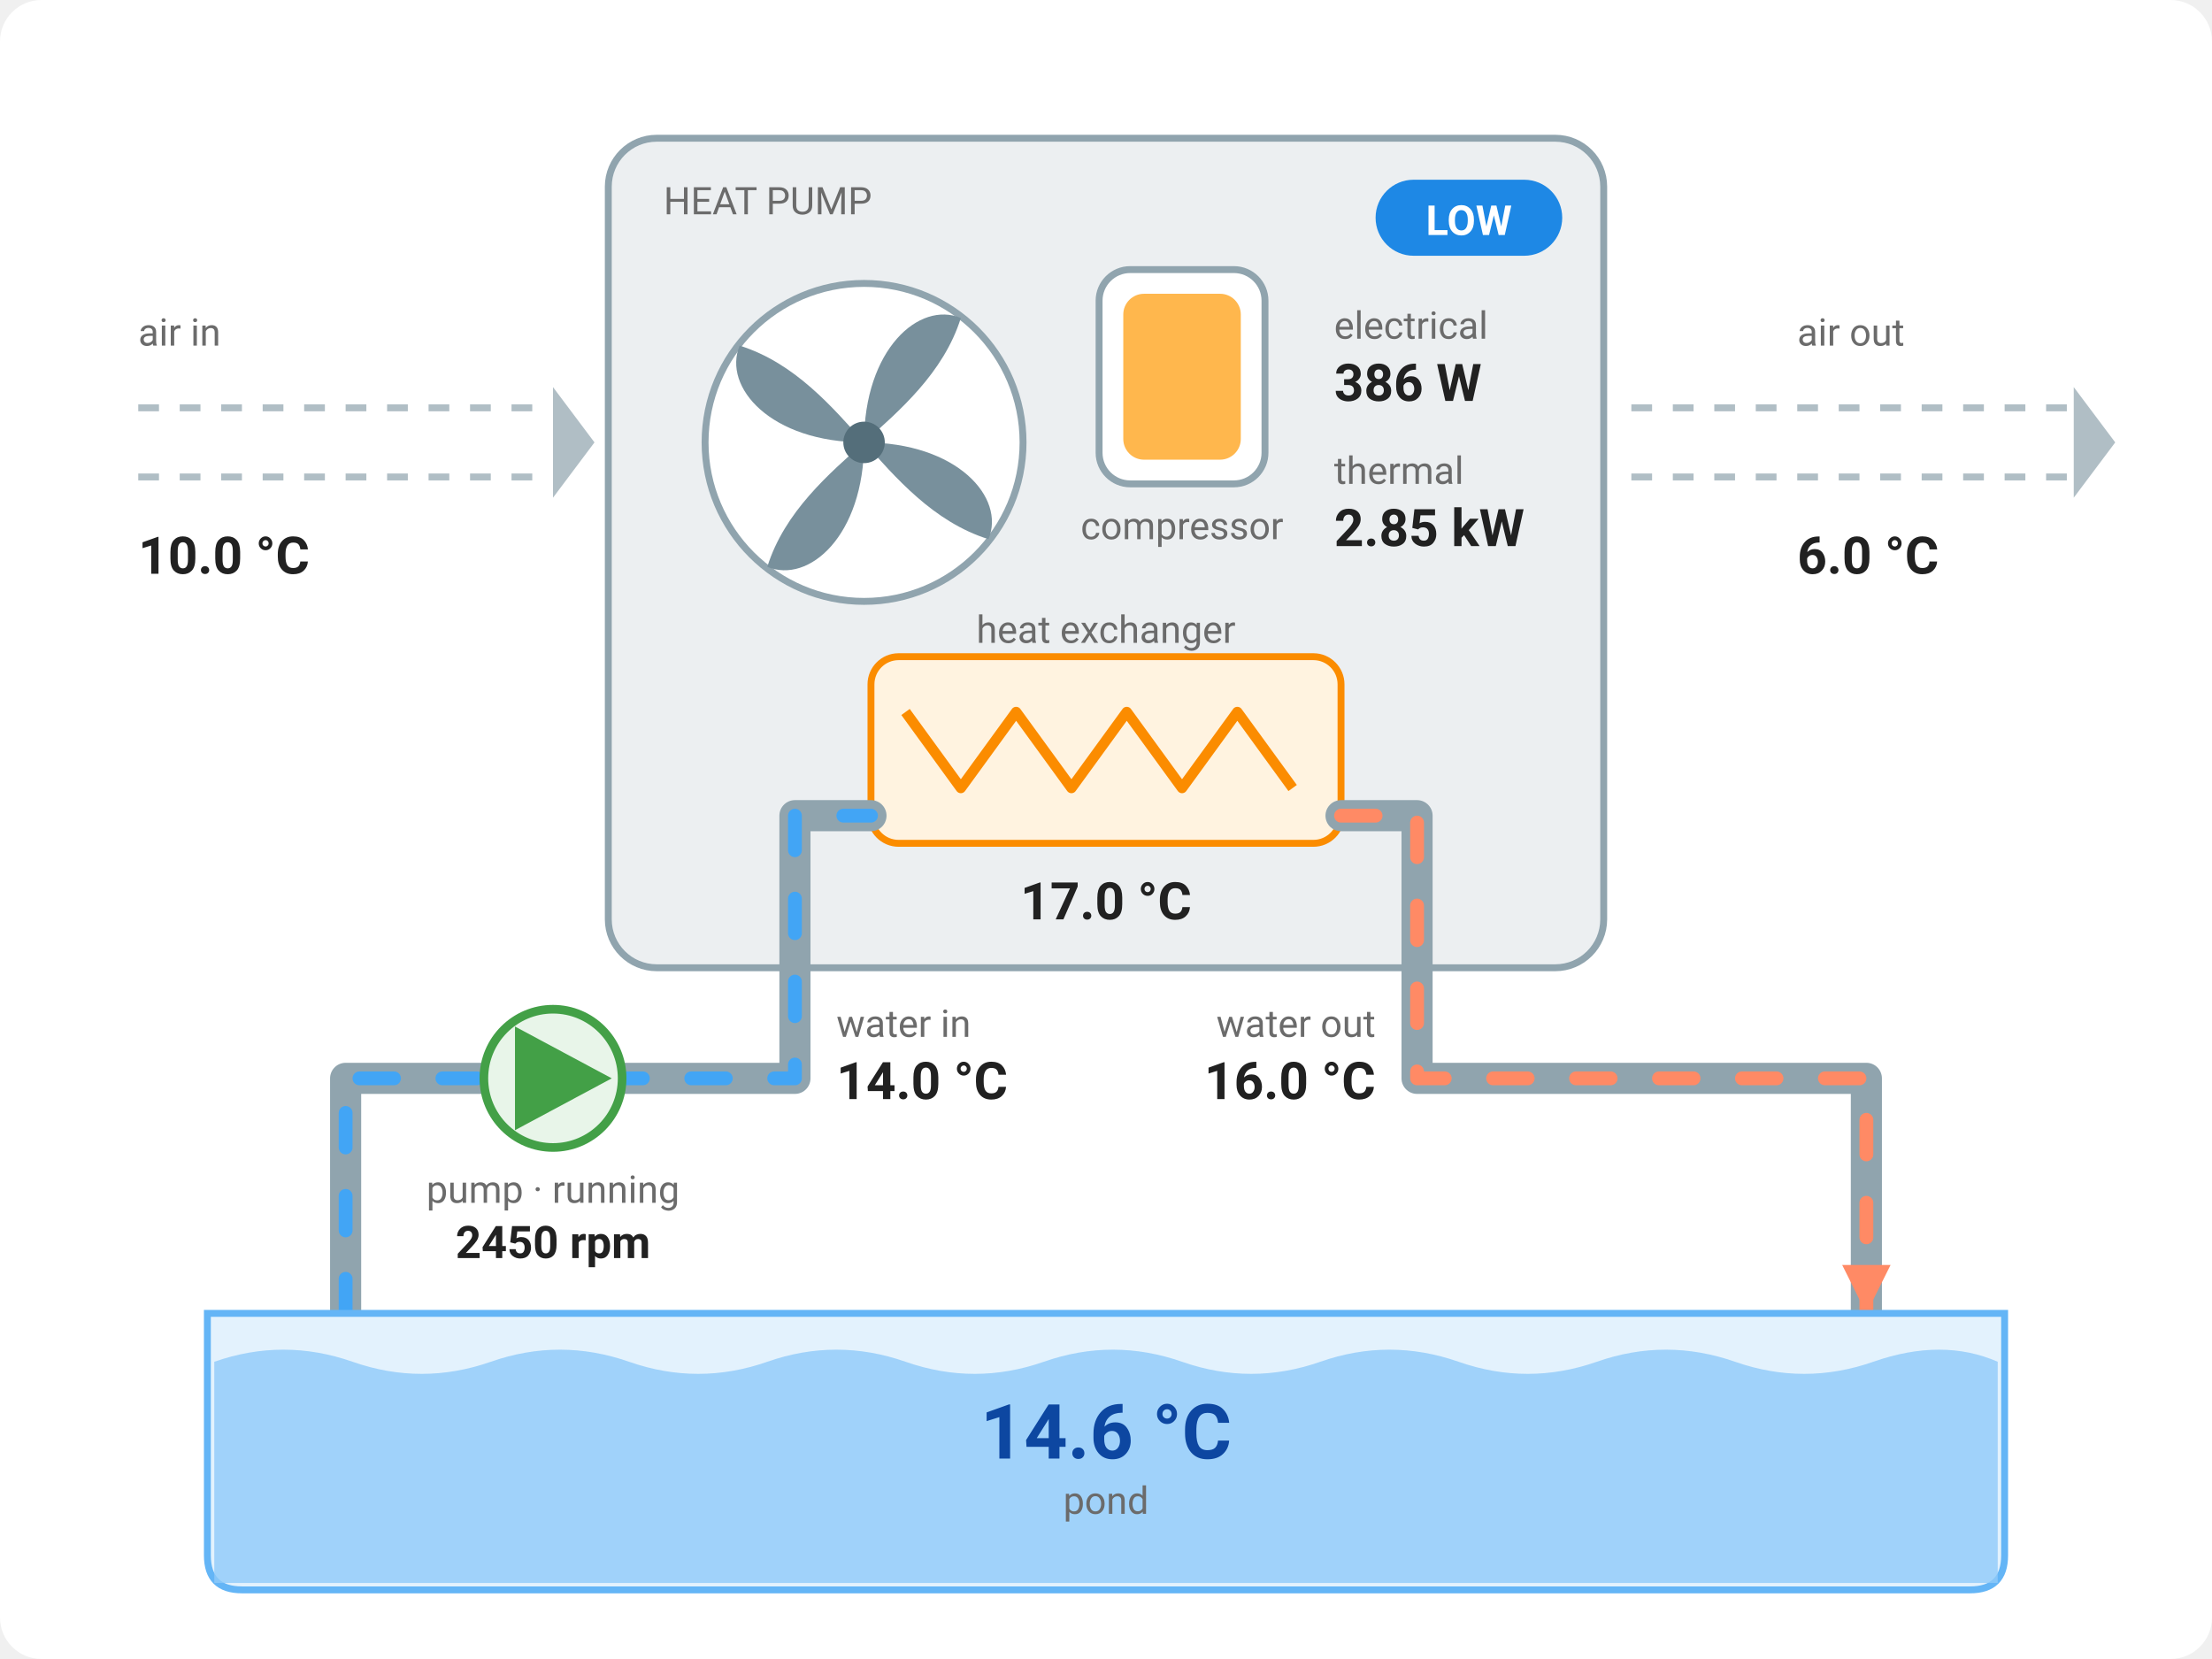
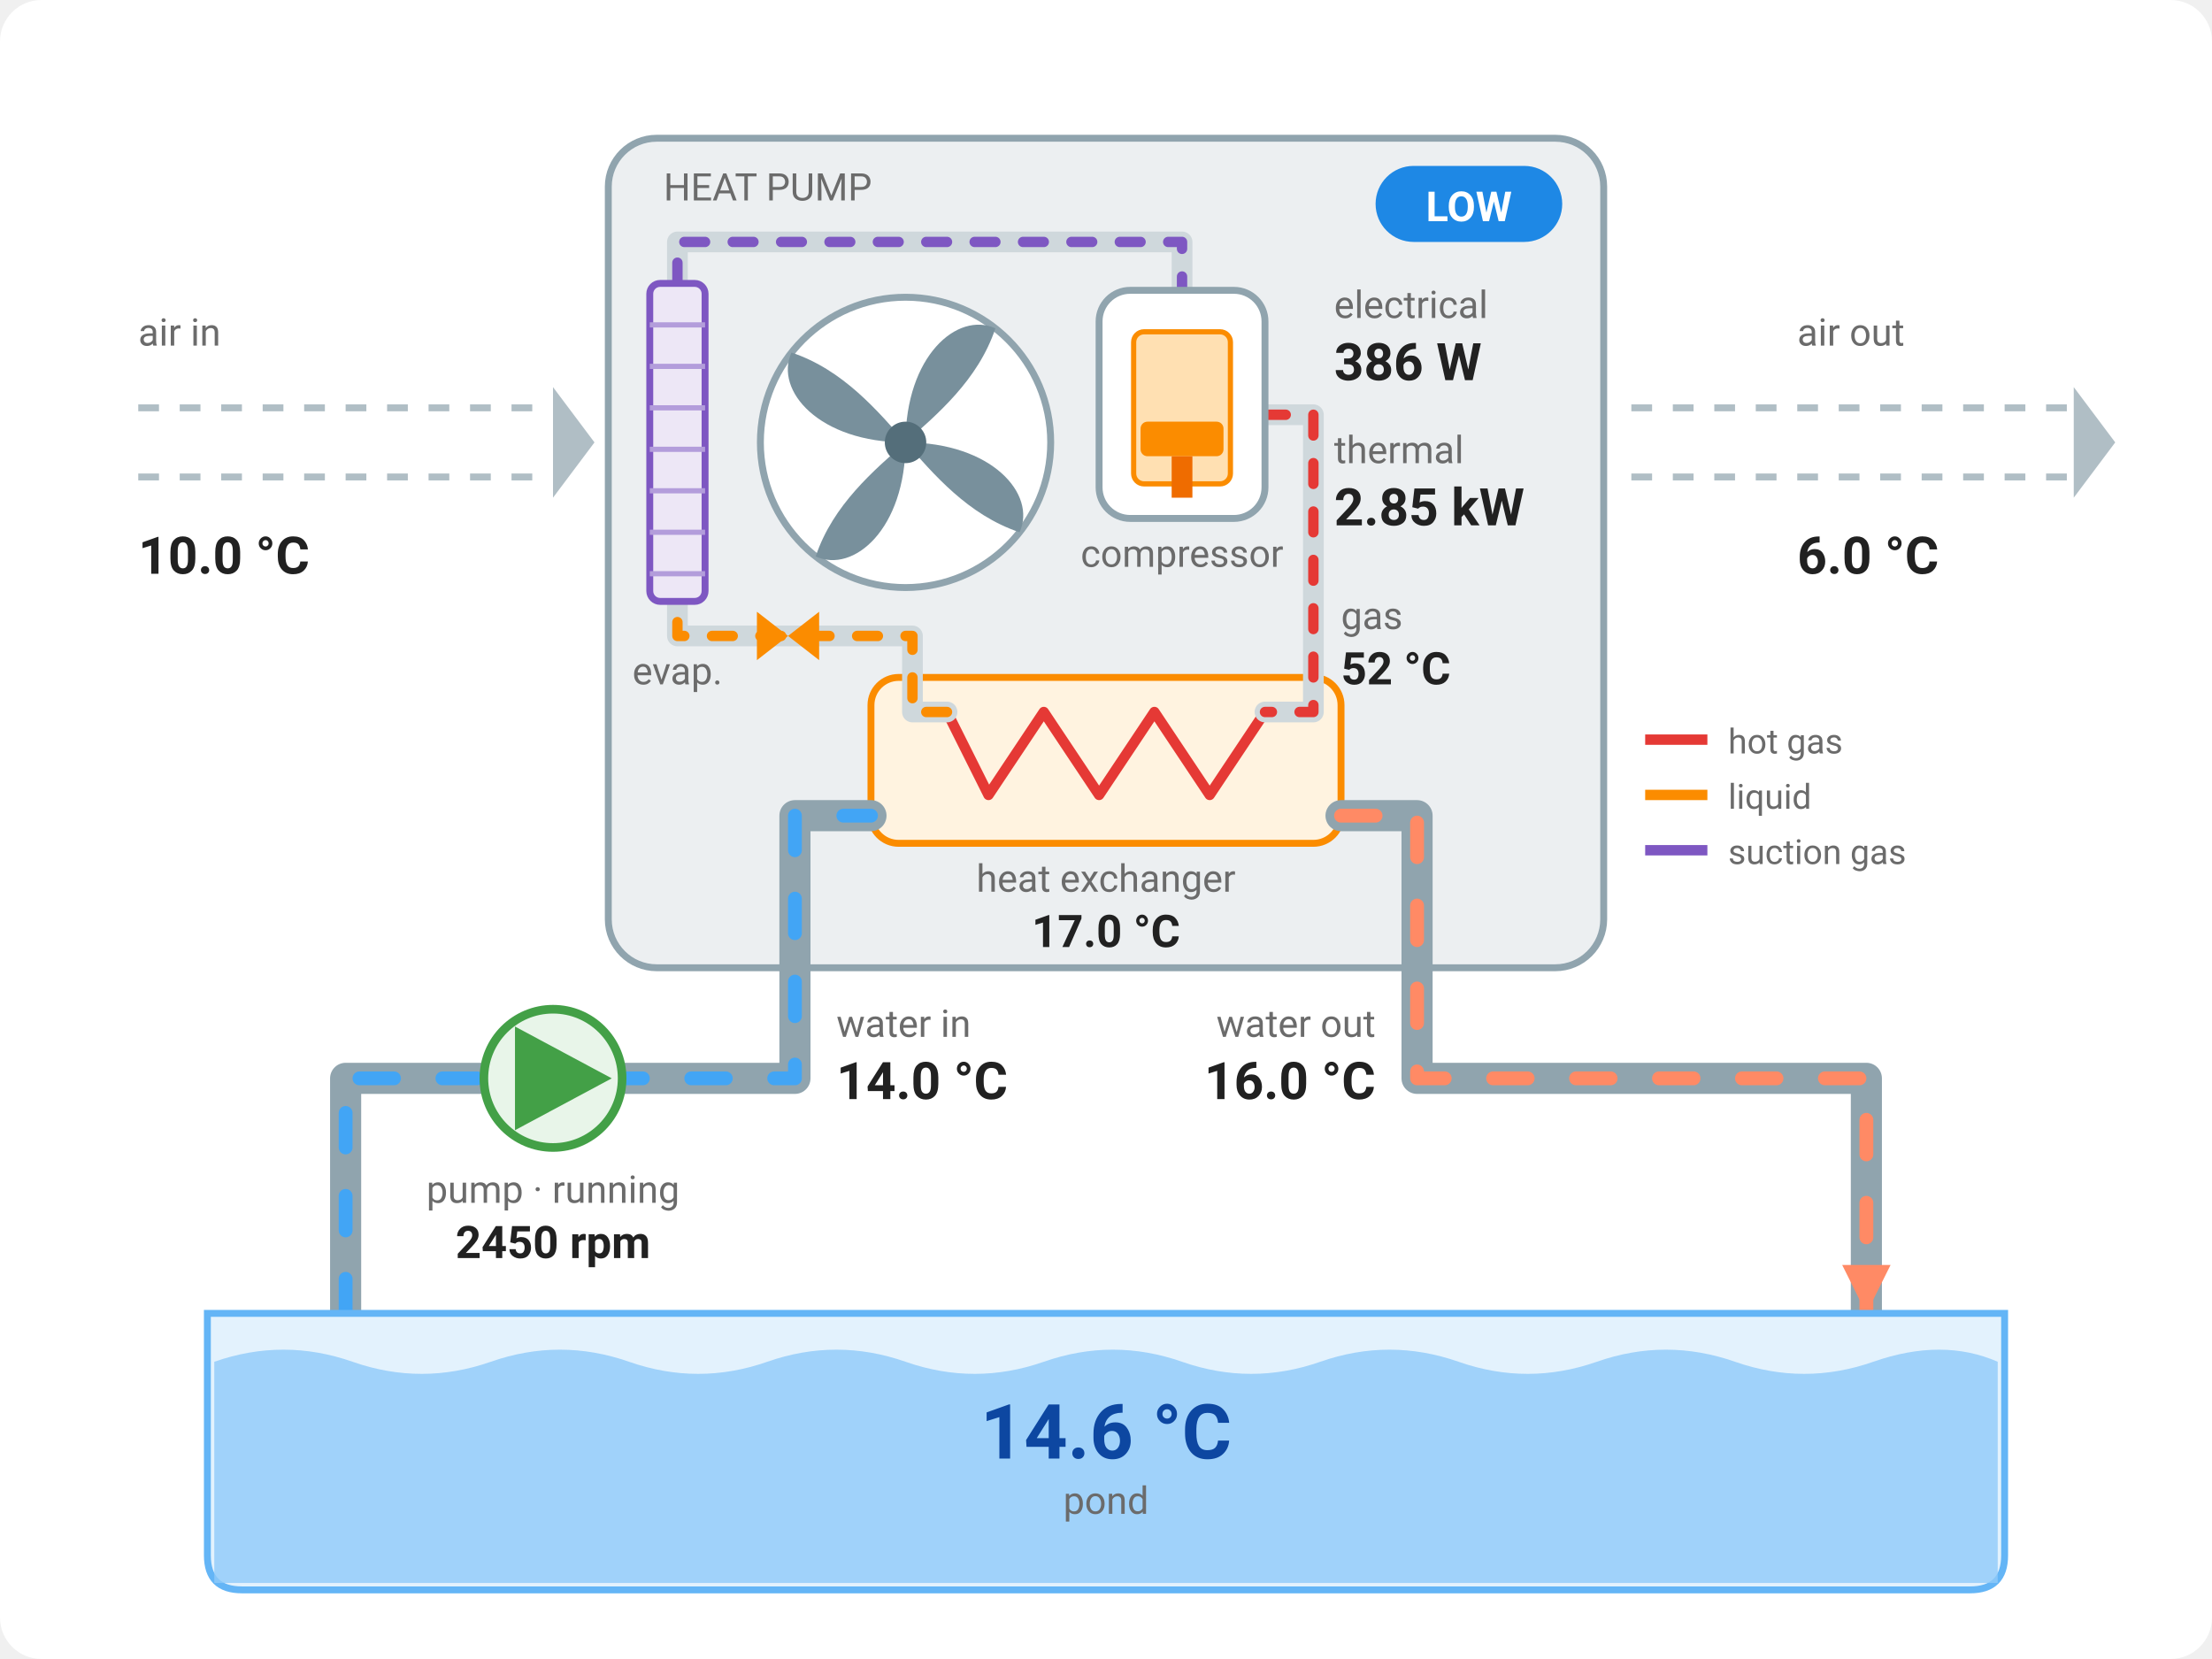
<svg xmlns="http://www.w3.org/2000/svg" viewBox="0 0 640 480" width="640" height="480" font-family="Roboto, 'Segoe UI', Helvetica, Arial, sans-serif">
  <style>
    .bg { fill: #ffffff; }
    .value { font-size: 15px; font-weight: 600; fill: #212121; }
+     .small { font-size: 13px; font-weight: 600; fill: #212121; }
    .label { font-size: 11px; fill: #6b6b6b; }
    .housing { fill: #eceff1; stroke: #90a4ae; stroke-width: 2; }
    .pipe { fill: none; stroke: #90a4ae; stroke-width: 9; stroke-linecap: round; stroke-linejoin: round; }
    .flow { fill: none; stroke-width: 4; stroke-linecap: round; stroke-linejoin: round; stroke-dasharray: 10 14; animation: flow 1.2s linear infinite; }
    .cold { stroke: #42a5f5; }
    .warm { stroke: #ff8a65; }
    .air { fill: none; stroke: #b0bec5; stroke-width: 2; stroke-dasharray: 6 6; animation: flow 1.6s linear infinite; }
-     .fan { transform-origin: 250px 128px; animation: spin 0.9s linear infinite; }
-     .comp { fill: #ffb74d; animation: glow 1.8s ease-in-out infinite; }
+     /* refrigerant circuit */
+     .rpipe { fill: none; stroke: #cfd8dc; stroke-width: 6; stroke-linecap: round; stroke-linejoin: round; }
+     .rflow { fill: none; stroke-width: 3; stroke-linecap: round; stroke-linejoin: round; stroke-dasharray: 6 8; animation: flow 0.9s linear infinite; }
+     .hotgas { stroke: #e53935; }
+     .liquid { stroke: #fb8c00; }
+     .suction { stroke: #7e57c2; }
+     .fan { transform-origin: 262px 128px; animation: spin 0.9s linear infinite; }
+     .piston { animation: pump 0.6s ease-in-out infinite; }
    .hx { fill: #fff3e0; stroke: #fb8c00; stroke-width: 2; }
-     .coil { fill: none; stroke: #fb8c00; stroke-width: 3; stroke-linejoin: round; animation: glow 1.8s ease-in-out infinite; }
-     .hxflow { fill: none; stroke-width: 3; stroke-dasharray: 8 10; animation: flow 1.2s linear infinite; }
+     .coil { fill: none; stroke: #e53935; stroke-width: 3; stroke-linejoin: round; }
    .pump-running .pumpbody { fill: #e8f5e9; stroke: #43a047; stroke-width: 2.5; }
    .pump-running .pumptri { fill: #43a047; }
-     .pump-fault .pumpbody { fill: #ffebee; stroke: #e53935; stroke-width: 2.5; }
-     .pump-fault .pumptri { fill: #e53935; }
-     .pump-off .pumpbody { fill: #f5f5f5; stroke: #9e9e9e; stroke-width: 2.5; }
-     .pump-off .pumptri { fill: #9e9e9e; }
    .badge { fill: #1e88e5; }
    @keyframes flow { to { stroke-dashoffset: -48; } }
    @keyframes spin { to { transform: rotate(360deg); } }
-     @keyframes glow { 0%,100% { opacity: .55; } 50% { opacity: 1; } }
-     @media (prefers-reduced-motion: reduce) { .flow, .air, .fan, .comp, .coil, .hxflow { animation: none; } }
+     @keyframes pump { 0%,100% { transform: translateY(0); } 50% { transform: translateY(-14px); } }
+     @media (prefers-reduced-motion: reduce) { .flow, .air, .fan, .piston, .rflow { animation: none; } }
  </style>
  <rect class="bg" width="640" height="480" rx="12" />
  <path class="air" d="M40 118 H160" />
  <path class="air" d="M40 138 H160" />
  <polygon points="160,112 172,128 160,144" fill="#b0bec5" />
  <text x="40" y="100" class="label">air in</text>
  <text x="40" y="166" class="value">10.0 °C</text>
  <path class="air" d="M472 118 H600" />
  <path class="air" d="M472 138 H600" />
  <polygon points="600,112 612,128 600,144" fill="#b0bec5" />
  <text x="520" y="100" class="label">air out</text>
  <text x="520" y="166" class="value">6.0 °C</text>
  <rect class="housing" x="176" y="40" width="288" height="240" rx="14" />
-   <text x="192" y="62" class="label">HEAT PUMP</text>
-   <circle cx="250" cy="128" r="46" fill="#ffffff" stroke="#90a4ae" stroke-width="2" />
+   <text x="192" y="58" class="label">HEAT PUMP</text>
+   <rect class="hx" x="252" y="196" width="136" height="48" rx="8" />
+   <polyline class="coil" points="366,206 350,230 334,206 318,230 302,206 286,230 274,206" />
+   <text x="320" y="258" class="label" text-anchor="middle">heat exchanger</text>
+   <text x="320" y="274" class="small" text-anchor="middle">17.0 °C</text>
+   <path class="rpipe" d="M196 82 V70 H342 V84" />
+   <path class="rflow suction" d="M196 82 V70 H342 V84" />
+   <path class="rpipe" d="M366 120 H380 V206 H366" />
+   <path class="rflow hotgas" d="M366 120 H380 V206 H366" />
+   <path class="rpipe" d="M274 206 H264 V184 H196 V174" />
+   <path class="rflow liquid" d="M274 206 H264 V184 H196 V174" />
+   <g transform="translate(228 184)">
+     <polygon points="-9,-7 -9,7 0,0" fill="#fb8c00" />
+     <polygon points="9,-7 9,7 0,0" fill="#fb8c00" />
+   </g>
+   <rect x="188" y="82" width="16" height="92" rx="3" fill="#ede7f6" stroke="#7e57c2" stroke-width="2" />
+   <path d="M188 94 H204 M188 106 H204 M188 118 H204 M188 130 H204 M188 142 H204 M188 154 H204 M188 166 H204" stroke="#b39ddb" stroke-width="1.5" />
+   <text x="196" y="198" class="label" text-anchor="middle">evap.</text>
+   <circle cx="262" cy="128" r="42" fill="#ffffff" stroke="#90a4ae" stroke-width="2" />
  <g class="fan">
-     <path d="M250 128 C250 101 266 87 278 92 C273 108 260 119 250 128 Z" fill="#78909c" />
-     <path d="M250 128 C277 128 291 144 286 156 C270 151 259 138 250 128 Z" fill="#78909c" />
-     <path d="M250 128 C250 155 234 169 222 164 C227 148 240 137 250 128 Z" fill="#78909c" />
-     <path d="M250 128 C223 128 209 112 214 100 C230 105 241 118 250 128 Z" fill="#78909c" />
-     <circle cx="250" cy="128" r="6" fill="#546e7a" />
+     <path d="M262 128 C262 103 277 90 288 95 C283 110 271 120 262 128 Z" fill="#78909c" />
+     <path d="M262 128 C287 128 300 143 295 154 C280 149 270 137 262 128 Z" fill="#78909c" />
+     <path d="M262 128 C262 153 247 166 236 161 C241 146 253 136 262 128 Z" fill="#78909c" />
+     <path d="M262 128 C237 128 224 113 229 102 C244 107 254 119 262 128 Z" fill="#78909c" />
+     <circle cx="262" cy="128" r="6" fill="#546e7a" />
  </g>
-   <rect x="318" y="78" width="48" height="62" rx="9" fill="#ffffff" stroke="#90a4ae" stroke-width="2" />
-   <rect class="comp" x="325" y="85" width="34" height="48" rx="6" />
-   <text x="342" y="156" class="label" text-anchor="middle">compressor</text>
-   <rect class="badge" x="398" y="52" width="54" height="22" rx="11" />
-   <text x="425" y="68" font-size="12" font-weight="700" fill="#ffffff" text-anchor="middle">LOW</text>
-   <text x="386" y="98" class="label">electrical</text>
-   <text x="386" y="116" class="value">386 W</text>
-   <text x="386" y="140" class="label">thermal</text>
-   <text x="386" y="158" class="value">2.85 kW</text>
-   <rect class="hx" x="252" y="190" width="136" height="54" rx="8" />
-   <polyline class="coil" points="262,206 278,228 294,206 310,228 326,206 342,228 358,206 374,228" />
-   <path class="hxflow cold" d="M230 236 H252" />
-   <path class="hxflow warm" d="M388 236 H410" />
-   <text x="320" y="186" class="label" text-anchor="middle">heat exchanger</text>
-   <text x="320" y="266" class="value" text-anchor="middle">17.0 °C</text>
+   <rect x="318" y="84" width="48" height="66" rx="9" fill="#ffffff" stroke="#90a4ae" stroke-width="2" />
+   <rect x="328" y="96" width="28" height="44" rx="3" fill="#ffe0b2" stroke="#fb8c00" stroke-width="1.5" />
+   <g class="piston">
+     <rect x="330" y="122" width="24" height="10" rx="2" fill="#fb8c00" />
+     <rect x="339" y="132" width="6" height="12" fill="#ef6c00" />
+   </g>
+   <text x="342" y="164" class="label" text-anchor="middle">compressor</text>
+   <text x="388" y="182" class="label">gas</text>
+   <text x="388" y="198" class="small" fill="#c62828">52 °C</text>
+   <rect class="badge" x="398" y="48" width="54" height="22" rx="11" />
+   <text x="425" y="64" font-size="12" font-weight="700" fill="#ffffff" text-anchor="middle">LOW</text>
+   <text x="386" y="92" class="label">electrical</text>
+   <text x="386" y="110" class="value">386 W</text>
+   <text x="386" y="134" class="label">thermal</text>
+   <text x="386" y="152" class="value">2.85 kW</text>
  <path class="pipe" d="M100 380 V312 H230 V236 H252" />
  <path class="flow cold" d="M100 380 V312 H230 V236 H252" />
  <path class="pipe" d="M388 236 H410 V312 H540 V380" />
  <path class="flow warm" d="M388 236 H410 V312 H540 V380" />
  <polygon points="533,366 547,366 540,380" fill="#ff8a65" />
  <text x="242" y="300" class="label">water in</text>
  <text x="242" y="318" class="value">14.0 °C</text>
  <text x="398" y="300" class="label" text-anchor="end">water out</text>
  <text x="398" y="318" class="value" text-anchor="end">16.0 °C</text>
  <g class="pump-running" transform="translate(160 312)">
    <circle class="pumpbody" r="20" />
    <polygon class="pumptri" points="-11,-15 -11,15 17,0" />
  </g>
  <text x="160" y="348" class="label" text-anchor="middle">pump · running</text>
  <text x="160" y="364" font-size="13" font-weight="600" fill="#212121" text-anchor="middle">2450 rpm</text>
+   <g transform="translate(476 214)" font-size="10" fill="#6b6b6b">
+     <line x1="0" y1="0" x2="18" y2="0" stroke="#e53935" stroke-width="3" />
+     <text x="24" y="4">hot gas</text>
+     <line x1="0" y1="16" x2="18" y2="16" stroke="#fb8c00" stroke-width="3" />
+     <text x="24" y="20">liquid</text>
+     <line x1="0" y1="32" x2="18" y2="32" stroke="#7e57c2" stroke-width="3" />
+     <text x="24" y="36">suction gas</text>
+   </g>
  <path d="M60 380 H580 V450 Q580 460 570 460 H70 Q60 460 60 450 Z" fill="#e3f2fd" stroke="#64b5f6" stroke-width="2" />
  <path d="M62 394 q20 -7 40 0 t40 0 t40 0 t40 0 t40 0 t40 0 t40 0 t40 0 t40 0 t40 0 t40 0 t40 0 t36 0 V458 H62 Z" fill="#90caf9" opacity=".8" />
  <text x="320" y="438" class="label" text-anchor="middle">pond</text>
  <text x="320" y="422" font-size="22" font-weight="700" fill="#0d47a1" text-anchor="middle">14.6 °C</text>
</svg>
